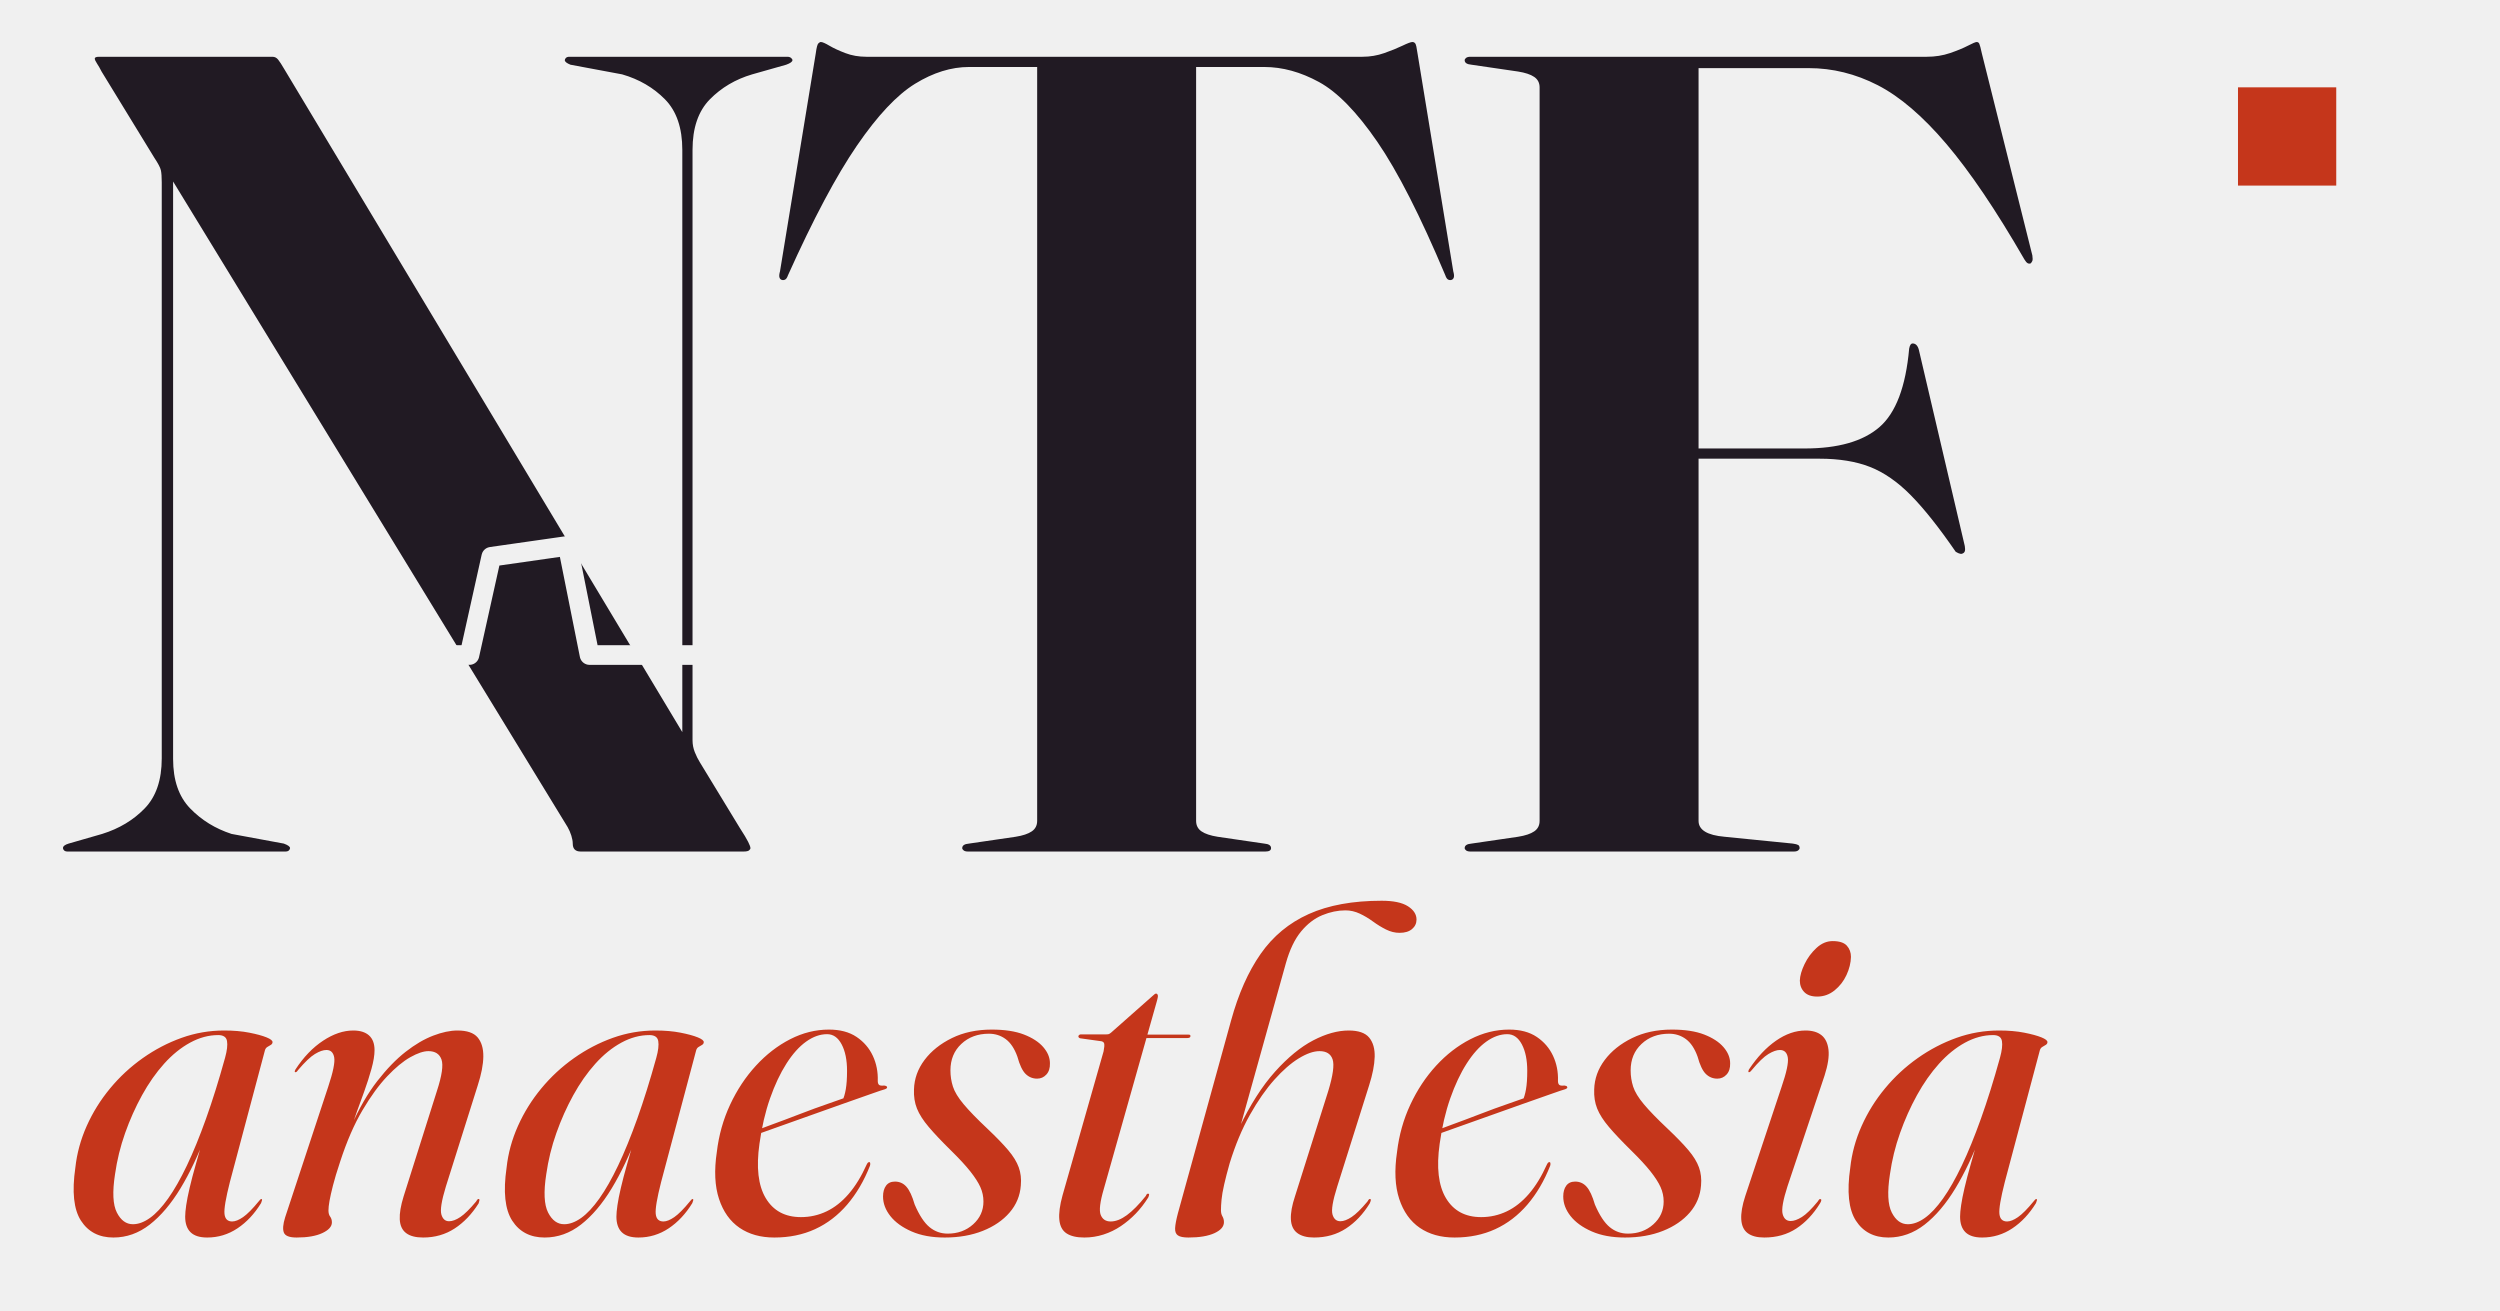
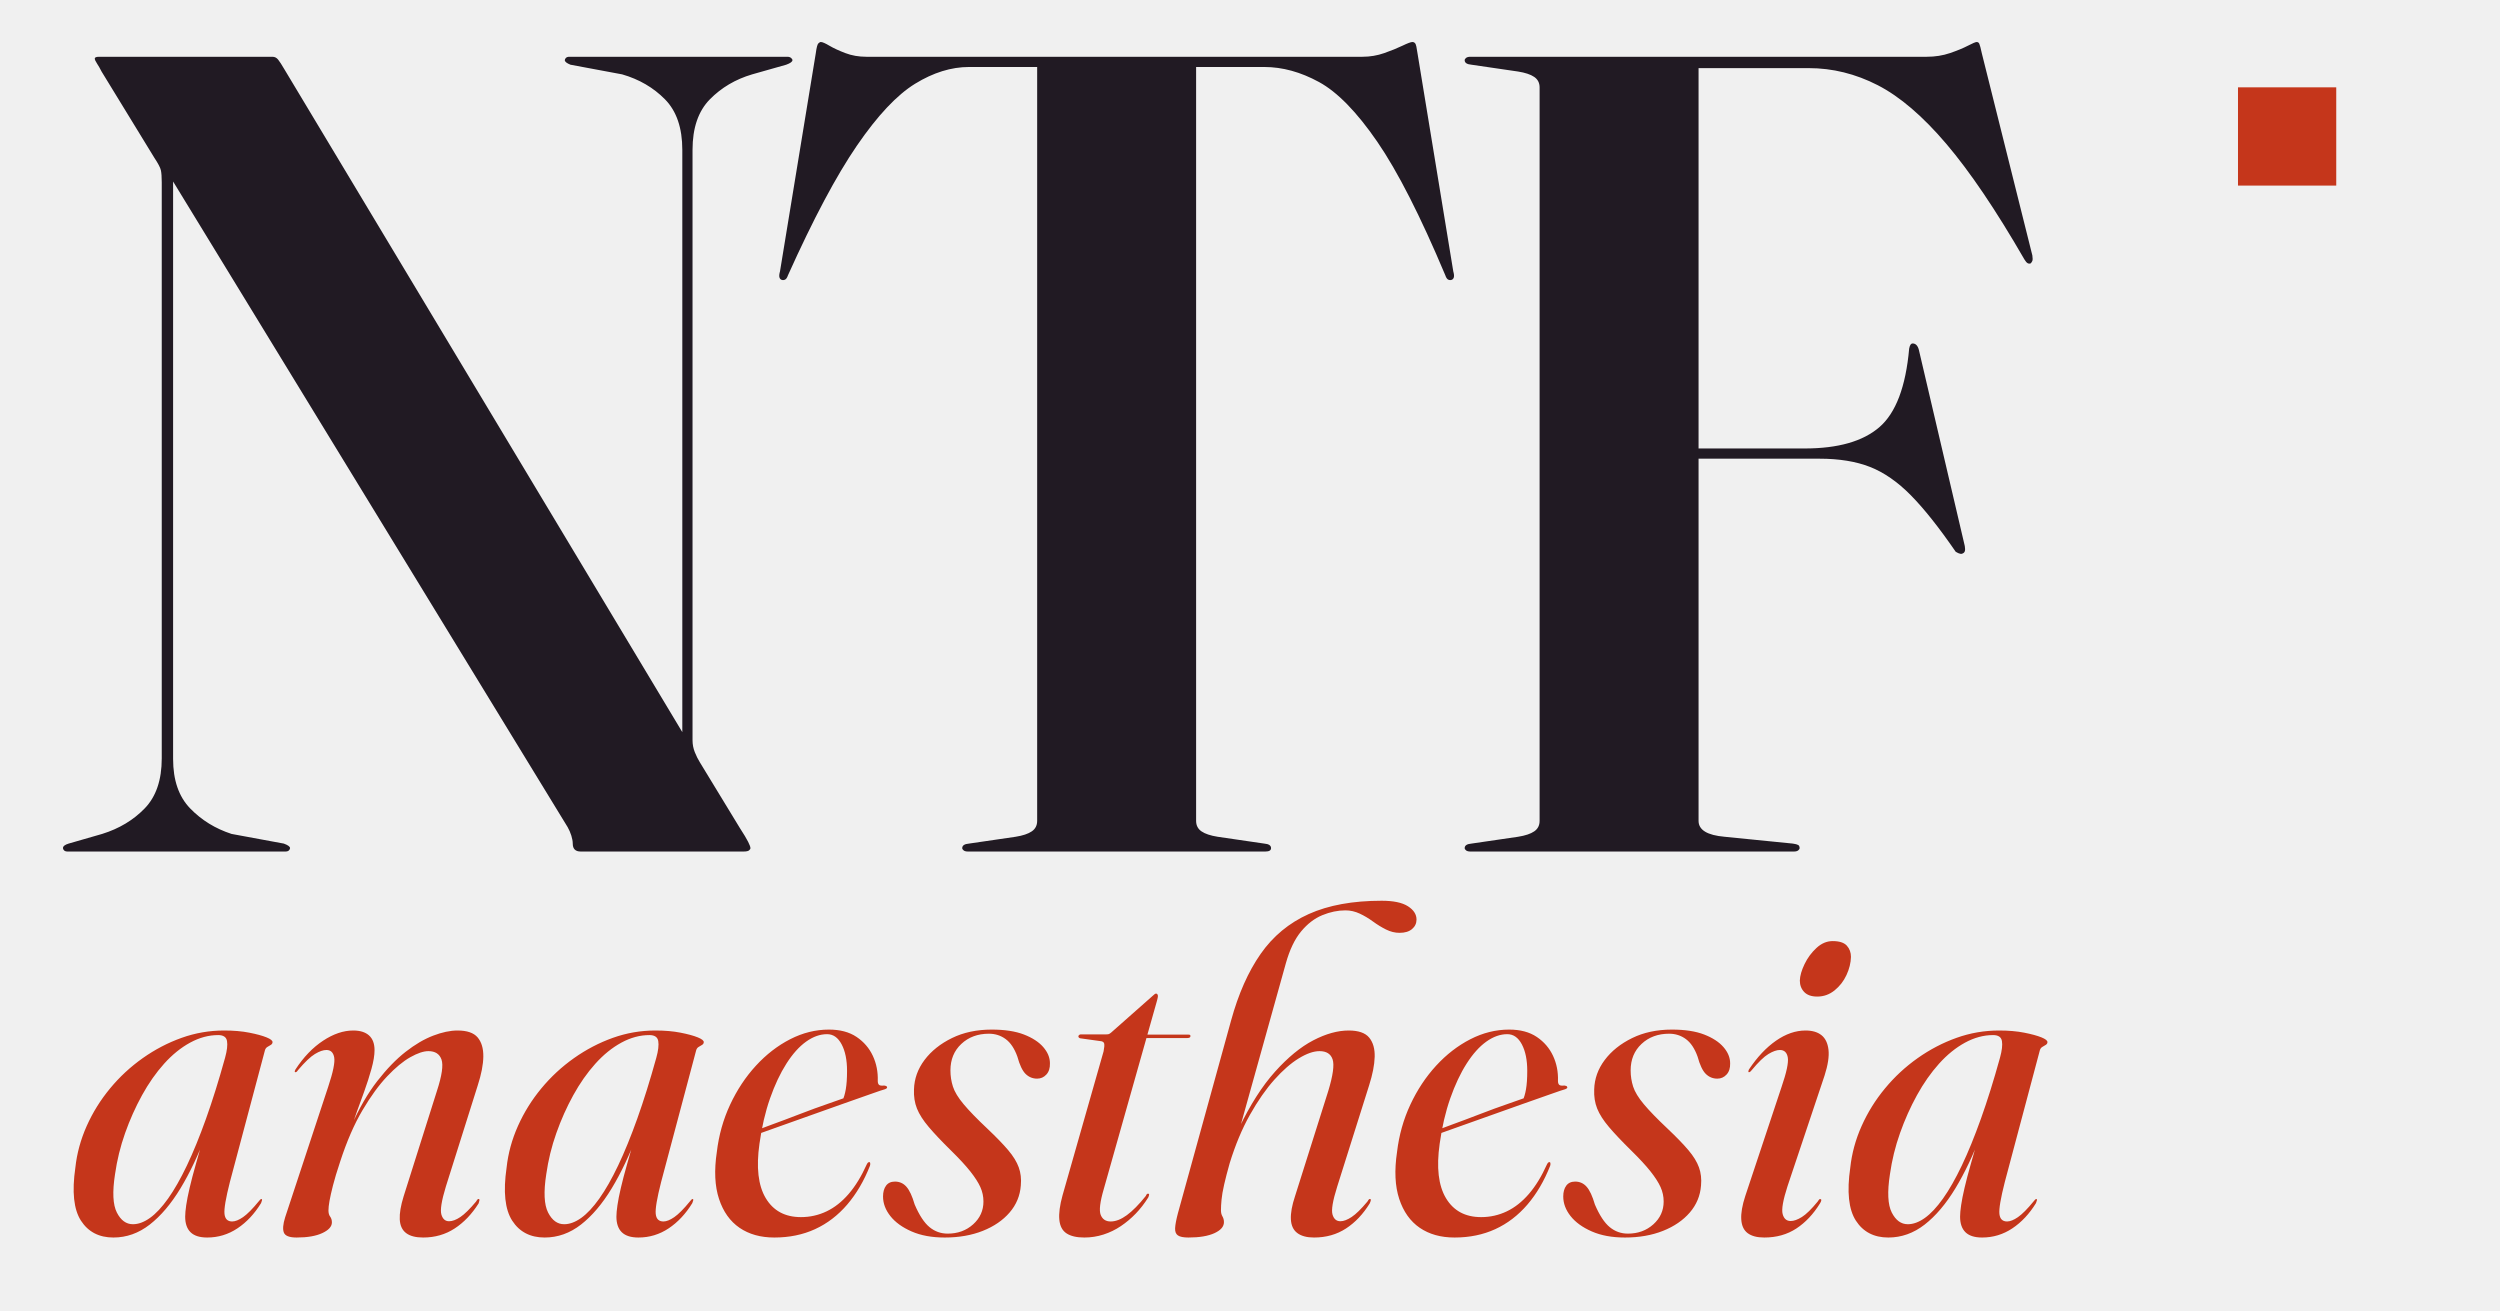
<svg xmlns="http://www.w3.org/2000/svg" viewBox="0 0 229 120" role="img" aria-label="NTF Anaesthesia">
-   <defs>
-     <mask id="ntf-breath" maskUnits="userSpaceOnUse" x="0" y="0" width="229" height="120">
-       <rect width="229" height="120" fill="white" />
-       <path d="M35 73 H43 L45 64 L52 63 L54 73 H66" fill="none" stroke="black" stroke-width="1.8" stroke-linejoin="round" />
-     </mask>
-   </defs>
-   <path mask="url(#ntf-breath)" fill="#211a23" transform="translate(0 -13)" d="M26.568 90.688Q26.568 90.792 26.464 90.896Q26.36 91.0 26.152 91.0H6.184Q5.976 91.0 5.872 90.896Q5.768 90.792 5.768 90.688Q5.768 90.428 6.288 90.272L9.356 89.388Q11.696 88.66 13.256 87.048Q14.816 85.436 14.816 82.472V29.692Q14.816 28.964 14.738 28.6Q14.66 28.236 14.14 27.456L9.304 19.552Q9.096 19.136 8.888 18.824Q8.68 18.512 8.68 18.356Q8.68 18.304 8.758 18.252Q8.836 18.2 9.096 18.2H24.956Q25.268 18.2 25.476 18.46Q25.684 18.72 26.048 19.344L63.228 81.276L62.5 82.784V26.728Q62.5 23.712 60.914 22.1Q59.328 20.488 56.988 19.812L52.256 18.928Q51.736 18.72 51.736 18.512Q51.736 18.408 51.84 18.304Q51.944 18.2 52.152 18.2H72.12Q72.328 18.2 72.458 18.304Q72.588 18.408 72.588 18.512Q72.588 18.72 72.016 18.928L68.896 19.812Q66.608 20.488 65.022 22.1Q63.436 23.712 63.436 26.728V80.808Q63.436 81.38 63.644 81.9Q63.852 82.42 64.112 82.836L67.752 88.816Q68.324 89.7 68.532 90.116Q68.74 90.532 68.74 90.688Q68.74 90.792 68.61 90.896Q68.48 91.0 68.116 91.0H53.192Q52.464 91.0 52.464 90.272Q52.464 89.96 52.334 89.544Q52.204 89.128 51.996 88.764L13.672 26.052H15.856V82.524Q15.856 85.436 17.416 87.048Q18.976 88.66 21.212 89.388L25.996 90.272Q26.568 90.48 26.568 90.688Z M79.352 18.2H124.8Q125.84 18.2 126.802 17.862Q127.764 17.524 128.466 17.186Q129.168 16.848 129.376 16.848Q129.532 16.848 129.636 16.978Q129.74 17.108 129.844 17.888L133.12 37.856Q133.224 38.22 133.172 38.402Q133.12 38.584 132.964 38.636Q132.808 38.688 132.652 38.61Q132.496 38.532 132.392 38.22Q128.96 30.056 126.152 25.974Q123.344 21.892 120.822 20.514Q118.3 19.136 115.804 19.136H109.564V88.192Q109.564 88.816 110.058 89.154Q110.552 89.492 111.54 89.648L115.804 90.272Q116.428 90.324 116.428 90.688Q116.428 91.0 115.908 91.0H88.66Q88.4 91.0 88.27 90.896Q88.14 90.792 88.14 90.688Q88.14 90.324 88.764 90.272L93.028 89.648Q94.016 89.492 94.51 89.154Q95.004 88.816 95.004 88.192V19.136H88.764Q86.32 19.136 83.824 20.67Q81.328 22.204 78.494 26.338Q75.66 30.472 72.176 38.22Q72.072 38.532 71.916 38.61Q71.76 38.688 71.604 38.636Q71.448 38.584 71.396 38.402Q71.344 38.22 71.448 37.856L74.724 17.888Q74.828 17.108 74.958 16.978Q75.088 16.848 75.192 16.848Q75.4 16.848 75.972 17.186Q76.544 17.524 77.428 17.862Q78.312 18.2 79.352 18.2Z M176.492 18.2Q177.636 18.2 178.624 17.862Q179.612 17.524 180.262 17.186Q180.912 16.848 181.068 16.848Q181.224 16.848 181.302 17.004Q181.38 17.16 181.536 17.888L186.164 36.4Q186.216 36.764 186.164 36.894Q186.112 37.024 186.008 37.128Q185.852 37.18 185.722 37.102Q185.592 37.024 185.436 36.764Q181.536 30.004 178.286 26.182Q175.036 22.36 171.994 20.8Q168.952 19.24 165.676 19.24H155.588V88.192Q155.588 88.816 156.186 89.18Q156.784 89.544 157.98 89.648L164.22 90.272Q164.584 90.324 164.714 90.402Q164.844 90.48 164.844 90.688Q164.844 90.792 164.714 90.896Q164.584 91.0 164.324 91.0H134.684Q134.424 91.0 134.294 90.896Q134.164 90.792 134.164 90.688Q134.164 90.324 134.788 90.272L139.052 89.648Q140.04 89.492 140.534 89.154Q141.028 88.816 141.028 88.192V21.008Q141.028 20.384 140.534 20.046Q140.04 19.708 139.052 19.552L134.788 18.928Q134.164 18.876 134.164 18.512Q134.164 18.408 134.294 18.304Q134.424 18.2 134.684 18.2ZM151.948 54.08H165.312Q169.888 54.08 172.15 52.13Q174.412 50.18 174.88 44.928Q174.932 44.668 175.01 44.564Q175.088 44.46 175.192 44.46Q175.608 44.46 175.764 45.032L179.976 63.024Q180.028 63.336 179.976 63.492Q179.924 63.648 179.768 63.7Q179.716 63.752 179.56 63.726Q179.404 63.7 179.144 63.544Q176.856 60.216 175.036 58.37Q173.216 56.524 171.292 55.77Q169.368 55.016 166.664 55.016H151.948Z" />
+   <path fill="#211a23" transform="translate(0 -13)" d="M26.568 90.688Q26.568 90.792 26.464 90.896Q26.36 91.0 26.152 91.0H6.184Q5.976 91.0 5.872 90.896Q5.768 90.792 5.768 90.688Q5.768 90.428 6.288 90.272L9.356 89.388Q11.696 88.66 13.256 87.048Q14.816 85.436 14.816 82.472V29.692Q14.816 28.964 14.738 28.6Q14.66 28.236 14.14 27.456L9.304 19.552Q9.096 19.136 8.888 18.824Q8.68 18.512 8.68 18.356Q8.68 18.304 8.758 18.252Q8.836 18.2 9.096 18.2H24.956Q25.268 18.2 25.476 18.46Q25.684 18.72 26.048 19.344L63.228 81.276L62.5 82.784V26.728Q62.5 23.712 60.914 22.1Q59.328 20.488 56.988 19.812L52.256 18.928Q51.736 18.72 51.736 18.512Q51.736 18.408 51.84 18.304Q51.944 18.2 52.152 18.2H72.12Q72.328 18.2 72.458 18.304Q72.588 18.408 72.588 18.512Q72.588 18.72 72.016 18.928L68.896 19.812Q66.608 20.488 65.022 22.1Q63.436 23.712 63.436 26.728V80.808Q63.436 81.38 63.644 81.9Q63.852 82.42 64.112 82.836L67.752 88.816Q68.324 89.7 68.532 90.116Q68.74 90.532 68.74 90.688Q68.74 90.792 68.61 90.896Q68.48 91.0 68.116 91.0H53.192Q52.464 91.0 52.464 90.272Q52.464 89.96 52.334 89.544Q52.204 89.128 51.996 88.764L13.672 26.052H15.856V82.524Q15.856 85.436 17.416 87.048Q18.976 88.66 21.212 89.388L25.996 90.272Q26.568 90.48 26.568 90.688Z M79.352 18.2H124.8Q125.84 18.2 126.802 17.862Q127.764 17.524 128.466 17.186Q129.168 16.848 129.376 16.848Q129.532 16.848 129.636 16.978Q129.74 17.108 129.844 17.888L133.12 37.856Q133.224 38.22 133.172 38.402Q133.12 38.584 132.964 38.636Q132.808 38.688 132.652 38.61Q132.496 38.532 132.392 38.22Q128.96 30.056 126.152 25.974Q123.344 21.892 120.822 20.514Q118.3 19.136 115.804 19.136H109.564V88.192Q109.564 88.816 110.058 89.154Q110.552 89.492 111.54 89.648L115.804 90.272Q116.428 90.324 116.428 90.688Q116.428 91.0 115.908 91.0H88.66Q88.4 91.0 88.27 90.896Q88.14 90.792 88.14 90.688Q88.14 90.324 88.764 90.272L93.028 89.648Q94.016 89.492 94.51 89.154Q95.004 88.816 95.004 88.192V19.136H88.764Q86.32 19.136 83.824 20.67Q81.328 22.204 78.494 26.338Q75.66 30.472 72.176 38.22Q72.072 38.532 71.916 38.61Q71.76 38.688 71.604 38.636Q71.448 38.584 71.396 38.402Q71.344 38.22 71.448 37.856L74.724 17.888Q74.828 17.108 74.958 16.978Q75.088 16.848 75.192 16.848Q75.4 16.848 75.972 17.186Q76.544 17.524 77.428 17.862Q78.312 18.2 79.352 18.2Z M176.492 18.2Q177.636 18.2 178.624 17.862Q179.612 17.524 180.262 17.186Q180.912 16.848 181.068 16.848Q181.224 16.848 181.302 17.004Q181.38 17.16 181.536 17.888L186.164 36.4Q186.216 36.764 186.164 36.894Q186.112 37.024 186.008 37.128Q185.852 37.18 185.722 37.102Q185.592 37.024 185.436 36.764Q181.536 30.004 178.286 26.182Q175.036 22.36 171.994 20.8Q168.952 19.24 165.676 19.24H155.588V88.192Q155.588 88.816 156.186 89.18Q156.784 89.544 157.98 89.648L164.22 90.272Q164.584 90.324 164.714 90.402Q164.844 90.48 164.844 90.688Q164.844 90.792 164.714 90.896Q164.584 91.0 164.324 91.0H134.684Q134.424 91.0 134.294 90.896Q134.164 90.792 134.164 90.688Q134.164 90.324 134.788 90.272L139.052 89.648Q140.04 89.492 140.534 89.154Q141.028 88.816 141.028 88.192V21.008Q141.028 20.384 140.534 20.046Q140.04 19.708 139.052 19.552L134.788 18.928Q134.164 18.876 134.164 18.512Q134.164 18.408 134.294 18.304Q134.424 18.2 134.684 18.2ZM151.948 54.08H165.312Q169.888 54.08 172.15 52.13Q174.412 50.18 174.88 44.928Q174.932 44.668 175.01 44.564Q175.088 44.46 175.192 44.46Q175.608 44.46 175.764 45.032L179.976 63.024Q180.028 63.336 179.976 63.492Q179.924 63.648 179.768 63.7Q179.716 63.752 179.56 63.726Q179.404 63.7 179.144 63.544Q176.856 60.216 175.036 58.37Q173.216 56.524 171.292 55.77Q169.368 55.016 166.664 55.016H151.948Z" />
  <path fill="#c5361b" d="M21.057 108.275Q20.49 110.501 20.564 111.194Q20.637 111.887 21.267 111.887Q21.687 111.887 22.265 111.488Q22.842 111.089 23.703 110.039Q23.787 109.934 23.84 109.881Q23.892 109.829 23.976 109.829Q24.018 109.871 23.997 109.955Q23.976 110.039 23.913 110.207Q23.01 111.677 21.75 112.517Q20.49 113.357 18.978 113.357Q17.949 113.357 17.456 112.874Q16.962 112.391 16.962 111.446Q16.962 111.047 17.057 110.396Q17.151 109.745 17.372 108.8Q17.592 107.855 17.949 106.606Q18.306 105.356 18.747 103.802L18.894 103.865Q17.823 106.721 16.532 108.852Q15.24 110.984 13.718 112.171Q12.195 113.357 10.389 113.357Q8.415 113.357 7.417 111.814Q6.42 110.27 6.903 106.952Q7.113 104.999 7.942 103.141Q8.772 101.282 10.085 99.697Q11.397 98.111 13.077 96.924Q14.757 95.738 16.636 95.066Q18.516 94.394 20.532 94.394Q21.834 94.394 22.842 94.594Q23.85 94.793 24.417 95.024Q24.984 95.255 24.963 95.465Q24.963 95.612 24.816 95.707Q24.669 95.801 24.501 95.895Q24.333 95.99 24.27 96.2ZM10.536 107.561Q10.158 109.997 10.704 111.068Q11.25 112.139 12.174 112.139Q12.93 112.139 13.739 111.561Q14.547 110.984 15.398 109.787Q16.248 108.59 17.12 106.763Q17.991 104.936 18.873 102.469Q19.755 100.001 20.616 96.893Q20.889 95.906 20.795 95.36Q20.7 94.814 19.986 94.814Q18.684 94.814 17.413 95.507Q16.143 96.2 15.03 97.439Q13.917 98.678 13.014 100.316Q12.111 101.954 11.46 103.791Q10.809 105.629 10.536 107.561Z M27.042 98.216Q26.979 98.174 27.0 98.111Q27.021 98.048 27.063 97.964Q28.176 96.263 29.594 95.329Q31.011 94.394 32.355 94.394Q33.3 94.394 33.804 94.846Q34.308 95.297 34.308 96.2Q34.308 96.893 34.025 97.912Q33.741 98.93 33.363 99.98Q32.985 101.03 32.66 101.912Q32.334 102.794 32.271 103.193L32.166 103.172Q33.258 100.694 34.56 99.025Q35.862 97.355 37.154 96.347Q38.445 95.339 39.674 94.867Q40.902 94.394 41.91 94.394Q43.212 94.394 43.748 95.024Q44.283 95.654 44.273 96.767Q44.262 97.88 43.758 99.434L40.839 108.695Q40.251 110.627 40.43 111.246Q40.608 111.866 41.133 111.866Q41.595 111.866 42.172 111.477Q42.75 111.089 43.611 110.06Q43.695 109.913 43.748 109.861Q43.8 109.808 43.884 109.829Q43.926 109.871 43.916 109.955Q43.905 110.039 43.842 110.228Q42.918 111.698 41.648 112.528Q40.377 113.357 38.76 113.357Q37.731 113.357 37.196 112.947Q36.66 112.538 36.618 111.698Q36.576 110.858 36.975 109.577L40.02 99.938Q40.713 97.817 40.44 97.05Q40.167 96.284 39.243 96.284Q38.571 96.284 37.584 96.84Q36.597 97.397 35.463 98.594Q34.329 99.791 33.195 101.713Q32.061 103.634 31.158 106.406Q30.717 107.729 30.497 108.6Q30.276 109.472 30.182 110.007Q30.087 110.543 30.087 110.879Q30.087 111.236 30.245 111.446Q30.402 111.656 30.402 111.971Q30.402 112.538 29.531 112.947Q28.659 113.357 27.168 113.357Q26.181 113.357 26.003 112.905Q25.824 112.454 26.118 111.509L30.066 99.539Q30.738 97.523 30.612 96.851Q30.486 96.179 29.898 96.179Q29.457 96.179 28.848 96.547Q28.239 96.914 27.294 98.027Q27.21 98.153 27.158 98.184Q27.105 98.216 27.042 98.216Z M60.558 108.275Q59.991 110.501 60.065 111.194Q60.138 111.887 60.768 111.887Q61.188 111.887 61.766 111.488Q62.343 111.089 63.204 110.039Q63.288 109.934 63.341 109.881Q63.393 109.829 63.477 109.829Q63.519 109.871 63.498 109.955Q63.477 110.039 63.414 110.207Q62.511 111.677 61.251 112.517Q59.991 113.357 58.479 113.357Q57.45 113.357 56.957 112.874Q56.463 112.391 56.463 111.446Q56.463 111.047 56.558 110.396Q56.652 109.745 56.873 108.8Q57.093 107.855 57.45 106.606Q57.807 105.356 58.248 103.802L58.395 103.865Q57.324 106.721 56.033 108.852Q54.741 110.984 53.219 112.171Q51.696 113.357 49.89 113.357Q47.916 113.357 46.919 111.814Q45.921 110.27 46.404 106.952Q46.614 104.999 47.444 103.141Q48.273 101.282 49.586 99.697Q50.898 98.111 52.578 96.924Q54.258 95.738 56.138 95.066Q58.017 94.394 60.033 94.394Q61.335 94.394 62.343 94.594Q63.351 94.793 63.918 95.024Q64.485 95.255 64.464 95.465Q64.464 95.612 64.317 95.707Q64.17 95.801 64.002 95.895Q63.834 95.99 63.771 96.2ZM50.037 107.561Q49.659 109.997 50.205 111.068Q50.751 112.139 51.675 112.139Q52.431 112.139 53.24 111.561Q54.048 110.984 54.899 109.787Q55.749 108.59 56.621 106.763Q57.492 104.936 58.374 102.469Q59.256 100.001 60.117 96.893Q60.39 95.906 60.296 95.36Q60.201 94.814 59.487 94.814Q58.185 94.814 56.915 95.507Q55.644 96.2 54.531 97.439Q53.418 98.678 52.515 100.316Q51.612 101.954 50.961 103.791Q50.31 105.629 50.037 107.561Z M67.677 104.159Q67.677 104.159 68.507 103.833Q69.336 103.508 70.607 103.046Q71.877 102.584 73.263 102.049Q74.649 101.513 75.815 101.114Q76.98 100.715 77.547 100.505L77.148 100.862Q77.358 100.442 77.474 99.78Q77.589 99.119 77.589 98.09Q77.589 96.599 77.096 95.665Q76.602 94.73 75.762 94.73Q74.796 94.73 73.841 95.412Q72.885 96.095 72.035 97.428Q71.184 98.762 70.533 100.62Q69.882 102.479 69.567 104.768Q69.105 108.023 70.145 109.755Q71.184 111.488 73.368 111.488Q74.607 111.488 75.71 110.963Q76.812 110.438 77.736 109.367Q78.66 108.296 79.395 106.658Q79.458 106.532 79.511 106.49Q79.563 106.448 79.647 106.448Q79.689 106.448 79.71 106.542Q79.731 106.637 79.689 106.784Q78.87 108.863 77.6 110.344Q76.329 111.824 74.66 112.59Q72.99 113.357 70.932 113.357Q69.042 113.357 67.74 112.465Q66.438 111.572 65.861 109.819Q65.283 108.065 65.661 105.524Q65.934 103.214 66.879 101.188Q67.824 99.161 69.242 97.618Q70.659 96.074 72.381 95.192Q74.103 94.31 75.93 94.31Q77.463 94.31 78.461 94.982Q79.458 95.654 79.952 96.715Q80.445 97.775 80.403 99.014Q80.403 99.266 80.519 99.371Q80.634 99.476 80.991 99.434Q81.117 99.455 81.17 99.476Q81.222 99.497 81.243 99.56Q81.285 99.623 81.233 99.675Q81.18 99.728 81.075 99.77Q80.823 99.833 79.763 100.211Q78.702 100.589 77.201 101.114Q75.699 101.639 74.072 102.227Q72.444 102.815 71.006 103.319Q69.567 103.823 68.685 104.148Q67.803 104.474 67.803 104.474Z M86.808 113.0Q88.194 113.0 89.139 112.15Q90.084 111.299 90.084 110.06Q90.084 109.367 89.801 108.737Q89.517 108.107 88.877 107.298Q88.236 106.49 87.102 105.377Q85.842 104.138 85.076 103.235Q84.309 102.332 83.994 101.544Q83.679 100.757 83.721 99.791Q83.763 98.321 84.687 97.093Q85.611 95.864 87.197 95.087Q88.782 94.31 90.84 94.31Q92.625 94.31 93.791 94.761Q94.956 95.213 95.565 95.916Q96.174 96.62 96.174 97.397Q96.195 98.048 95.849 98.426Q95.502 98.804 94.998 98.804Q94.389 98.804 93.948 98.374Q93.507 97.943 93.192 96.788Q92.793 95.675 92.121 95.181Q91.449 94.688 90.588 94.688Q89.055 94.688 88.058 95.623Q87.06 96.557 87.06 98.048Q87.06 98.825 87.291 99.539Q87.522 100.253 88.268 101.145Q89.013 102.038 90.462 103.403Q91.659 104.537 92.352 105.356Q93.045 106.175 93.318 106.931Q93.591 107.687 93.507 108.59Q93.402 109.997 92.478 111.068Q91.554 112.139 90.021 112.748Q88.488 113.357 86.535 113.357Q84.771 113.357 83.501 112.8Q82.23 112.244 81.558 111.394Q80.886 110.543 80.886 109.598Q80.886 108.989 81.159 108.611Q81.432 108.233 81.978 108.233Q82.608 108.233 83.028 108.706Q83.448 109.178 83.784 110.333Q84.414 111.803 85.139 112.401Q85.863 113.0 86.808 113.0Z M100.752 95.36 98.946 95.108Q98.862 95.087 98.82 95.035Q98.778 94.982 98.778 94.94Q98.778 94.856 98.852 94.803Q98.925 94.751 98.988 94.751H101.256Q101.445 94.751 101.54 94.73Q101.634 94.709 101.781 94.583L105.582 91.223Q105.666 91.16 105.74 91.087Q105.813 91.013 105.897 91.013Q105.981 91.013 106.023 91.087Q106.065 91.16 106.065 91.244Q106.065 91.307 106.044 91.401Q106.023 91.496 105.981 91.664L101.109 108.905Q100.584 110.69 100.826 111.288Q101.067 111.887 101.739 111.887Q102.432 111.887 103.22 111.309Q104.007 110.732 104.952 109.556Q105.015 109.388 105.089 109.357Q105.162 109.325 105.183 109.346Q105.267 109.346 105.257 109.441Q105.246 109.535 105.183 109.682Q104.658 110.522 104.028 111.173Q103.398 111.824 102.663 112.317Q101.928 112.811 101.078 113.084Q100.227 113.357 99.324 113.357Q98.274 113.357 97.697 112.979Q97.119 112.601 97.035 111.73Q96.951 110.858 97.329 109.493L101.088 96.305Q101.193 95.78 101.141 95.581Q101.088 95.381 100.752 95.36ZM104.217 95.087 104.385 94.772H108.879Q109.047 94.772 109.047 94.898Q109.047 95.003 108.963 95.045Q108.879 95.087 108.732 95.087Z M112.638 106.553Q113.415 104.033 114.496 102.112Q115.578 100.19 116.733 98.898Q117.888 97.607 118.97 96.945Q120.051 96.284 120.87 96.284Q121.815 96.284 122.067 97.04Q122.319 97.796 121.668 99.938L118.623 109.577Q118.203 110.837 118.245 111.688Q118.287 112.538 118.833 112.947Q119.379 113.357 120.366 113.357Q122.025 113.357 123.296 112.528Q124.566 111.698 125.469 110.228Q125.553 110.039 125.564 109.955Q125.574 109.871 125.532 109.829Q125.448 109.808 125.396 109.861Q125.343 109.913 125.259 110.06Q124.398 111.089 123.81 111.477Q123.222 111.866 122.781 111.866Q122.235 111.866 122.057 111.246Q121.878 110.627 122.487 108.695L125.406 99.434Q125.889 97.922 125.921 96.809Q125.952 95.696 125.417 95.045Q124.881 94.394 123.537 94.394Q122.025 94.394 120.293 95.297Q118.56 96.2 116.796 98.163Q115.032 100.127 113.478 103.361L113.541 103.445L117.783 88.241Q118.308 86.372 119.18 85.322Q120.051 84.272 121.122 83.831Q122.193 83.39 123.243 83.39Q123.915 83.39 124.545 83.684Q125.175 83.978 125.763 84.409Q126.351 84.839 126.96 85.143Q127.569 85.448 128.199 85.448Q128.934 85.448 129.344 85.101Q129.753 84.755 129.753 84.23Q129.753 83.516 128.966 83.012Q128.178 82.508 126.561 82.508Q122.592 82.508 119.883 83.726Q117.174 84.944 115.473 87.38Q113.772 89.816 112.764 93.491L107.892 111.152Q107.661 112.034 107.64 112.507Q107.619 112.979 107.903 113.168Q108.186 113.357 108.858 113.357Q110.37 113.357 111.242 112.958Q112.113 112.559 112.113 111.95Q112.113 111.656 111.977 111.425Q111.84 111.194 111.84 110.858Q111.84 110.459 111.893 109.892Q111.945 109.325 112.134 108.495Q112.323 107.666 112.638 106.553Z M129.984 104.159Q129.984 104.159 130.814 103.833Q131.643 103.508 132.913 103.046Q134.184 102.584 135.57 102.049Q136.956 101.513 138.122 101.114Q139.287 100.715 139.854 100.505L139.455 100.862Q139.665 100.442 139.781 99.78Q139.896 99.119 139.896 98.09Q139.896 96.599 139.403 95.665Q138.909 94.73 138.069 94.73Q137.103 94.73 136.148 95.412Q135.192 96.095 134.341 97.428Q133.491 98.762 132.84 100.62Q132.189 102.479 131.874 104.768Q131.412 108.023 132.452 109.755Q133.491 111.488 135.675 111.488Q136.914 111.488 138.017 110.963Q139.119 110.438 140.043 109.367Q140.967 108.296 141.702 106.658Q141.765 106.532 141.817 106.49Q141.87 106.448 141.954 106.448Q141.996 106.448 142.017 106.542Q142.038 106.637 141.996 106.784Q141.177 108.863 139.907 110.344Q138.636 111.824 136.967 112.59Q135.297 113.357 133.239 113.357Q131.349 113.357 130.047 112.465Q128.745 111.572 128.168 109.819Q127.59 108.065 127.968 105.524Q128.241 103.214 129.186 101.188Q130.131 99.161 131.548 97.618Q132.966 96.074 134.688 95.192Q136.41 94.31 138.237 94.31Q139.77 94.31 140.768 94.982Q141.765 95.654 142.259 96.715Q142.752 97.775 142.71 99.014Q142.71 99.266 142.826 99.371Q142.941 99.476 143.298 99.434Q143.424 99.455 143.477 99.476Q143.529 99.497 143.55 99.56Q143.592 99.623 143.54 99.675Q143.487 99.728 143.382 99.77Q143.13 99.833 142.07 100.211Q141.009 100.589 139.507 101.114Q138.006 101.639 136.379 102.227Q134.751 102.815 133.312 103.319Q131.874 103.823 130.992 104.148Q130.11 104.474 130.11 104.474Z M149.115 113.0Q150.501 113.0 151.446 112.15Q152.391 111.299 152.391 110.06Q152.391 109.367 152.108 108.737Q151.824 108.107 151.184 107.298Q150.543 106.49 149.409 105.377Q148.149 104.138 147.382 103.235Q146.616 102.332 146.301 101.544Q145.986 100.757 146.028 99.791Q146.07 98.321 146.994 97.093Q147.918 95.864 149.504 95.087Q151.089 94.31 153.147 94.31Q154.932 94.31 156.098 94.761Q157.263 95.213 157.872 95.916Q158.481 96.62 158.481 97.397Q158.502 98.048 158.156 98.426Q157.809 98.804 157.305 98.804Q156.696 98.804 156.255 98.374Q155.814 97.943 155.499 96.788Q155.1 95.675 154.428 95.181Q153.756 94.688 152.895 94.688Q151.362 94.688 150.365 95.623Q149.367 96.557 149.367 98.048Q149.367 98.825 149.598 99.539Q149.829 100.253 150.575 101.145Q151.32 102.038 152.769 103.403Q153.966 104.537 154.659 105.356Q155.352 106.175 155.625 106.931Q155.898 107.687 155.814 108.59Q155.709 109.997 154.785 111.068Q153.861 112.139 152.328 112.748Q150.795 113.357 148.842 113.357Q147.078 113.357 145.808 112.8Q144.537 112.244 143.865 111.394Q143.193 110.543 143.193 109.598Q143.193 108.989 143.466 108.611Q143.739 108.233 144.285 108.233Q144.915 108.233 145.335 108.706Q145.755 109.178 146.091 110.333Q146.721 111.803 147.446 112.401Q148.17 113.0 149.115 113.0Z M163.731 108.674Q163.122 110.564 163.29 111.204Q163.458 111.845 164.025 111.845Q164.466 111.845 165.054 111.477Q165.642 111.11 166.503 110.06Q166.608 109.892 166.661 109.85Q166.713 109.808 166.776 109.85Q166.839 109.85 166.829 109.955Q166.818 110.06 166.713 110.228Q165.81 111.698 164.55 112.528Q163.29 113.357 161.61 113.357Q160.623 113.357 160.088 112.958Q159.552 112.559 159.5 111.698Q159.447 110.837 159.867 109.556L163.185 99.581Q163.878 97.565 163.763 96.872Q163.647 96.179 163.038 96.179Q162.597 96.179 161.988 96.547Q161.379 96.914 160.455 98.027Q160.35 98.153 160.298 98.184Q160.245 98.216 160.182 98.216Q160.14 98.174 160.151 98.111Q160.161 98.048 160.203 97.964Q161.337 96.263 162.681 95.329Q164.025 94.394 165.39 94.394Q166.314 94.394 166.85 94.825Q167.385 95.255 167.49 96.158Q167.595 97.061 167.133 98.51ZM166.461 91.286Q165.663 91.286 165.264 90.866Q164.865 90.446 164.865 89.816Q164.886 89.165 165.296 88.314Q165.705 87.464 166.388 86.834Q167.07 86.204 167.868 86.204Q168.792 86.204 169.17 86.624Q169.548 87.044 169.548 87.653Q169.527 88.472 169.139 89.312Q168.75 90.152 168.047 90.719Q167.343 91.286 166.461 91.286Z M183.639 108.275Q183.072 110.501 183.146 111.194Q183.219 111.887 183.849 111.887Q184.269 111.887 184.847 111.488Q185.424 111.089 186.285 110.039Q186.369 109.934 186.422 109.881Q186.474 109.829 186.558 109.829Q186.6 109.871 186.579 109.955Q186.558 110.039 186.495 110.207Q185.592 111.677 184.332 112.517Q183.072 113.357 181.56 113.357Q180.531 113.357 180.038 112.874Q179.544 112.391 179.544 111.446Q179.544 111.047 179.639 110.396Q179.733 109.745 179.954 108.8Q180.174 107.855 180.531 106.606Q180.888 105.356 181.329 103.802L181.476 103.865Q180.405 106.721 179.114 108.852Q177.822 110.984 176.3 112.171Q174.777 113.357 172.971 113.357Q170.997 113.357 170 111.814Q169.002 110.27 169.485 106.952Q169.695 104.999 170.525 103.141Q171.354 101.282 172.667 99.697Q173.979 98.111 175.659 96.924Q177.339 95.738 179.219 95.066Q181.098 94.394 183.114 94.394Q184.416 94.394 185.424 94.594Q186.432 94.793 186.999 95.024Q187.566 95.255 187.545 95.465Q187.545 95.612 187.398 95.707Q187.251 95.801 187.083 95.895Q186.915 95.99 186.852 96.2ZM173.118 107.561Q172.74 109.997 173.286 111.068Q173.832 112.139 174.756 112.139Q175.512 112.139 176.321 111.561Q177.129 110.984 177.98 109.787Q178.83 108.59 179.702 106.763Q180.573 104.936 181.455 102.469Q182.337 100.001 183.198 96.893Q183.471 95.906 183.377 95.36Q183.282 94.814 182.568 94.814Q181.266 94.814 179.996 95.507Q178.725 96.2 177.612 97.439Q176.499 98.678 175.596 100.316Q174.693 101.954 174.042 103.791Q173.391 105.629 173.118 107.561Z" />
  <path fill="#c5361b" d="M205 8h9v9h-9z" />
</svg>
